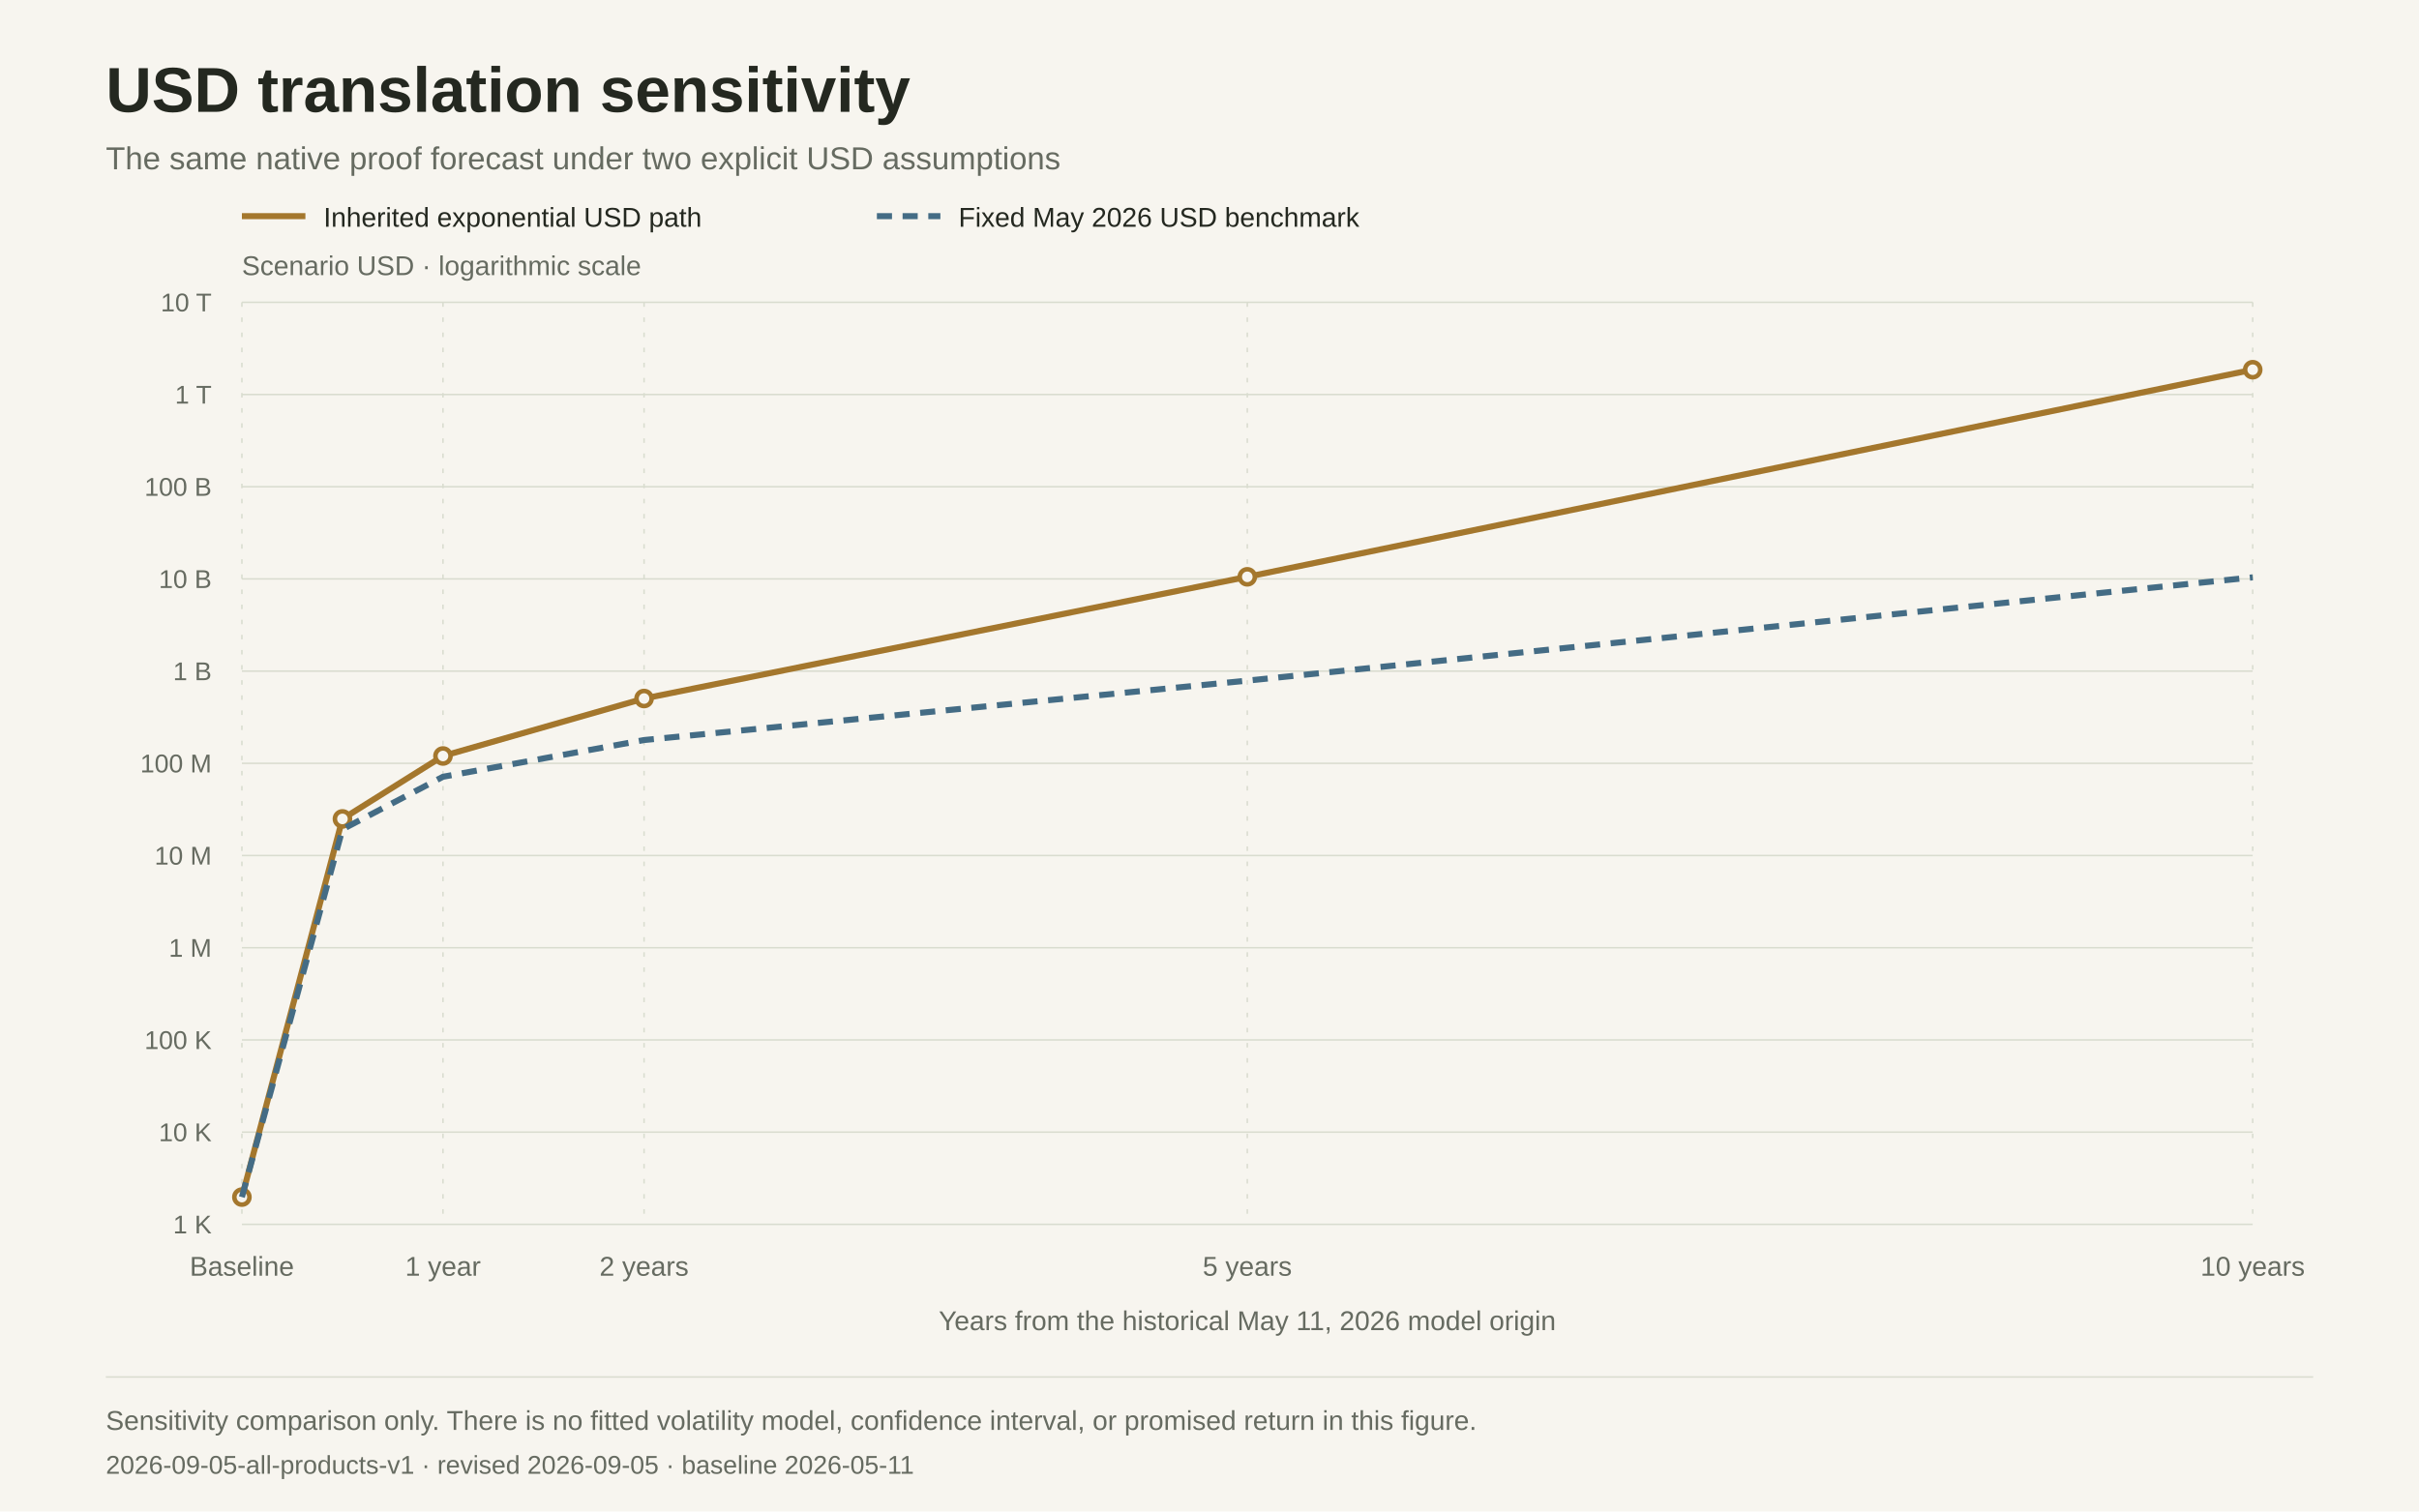
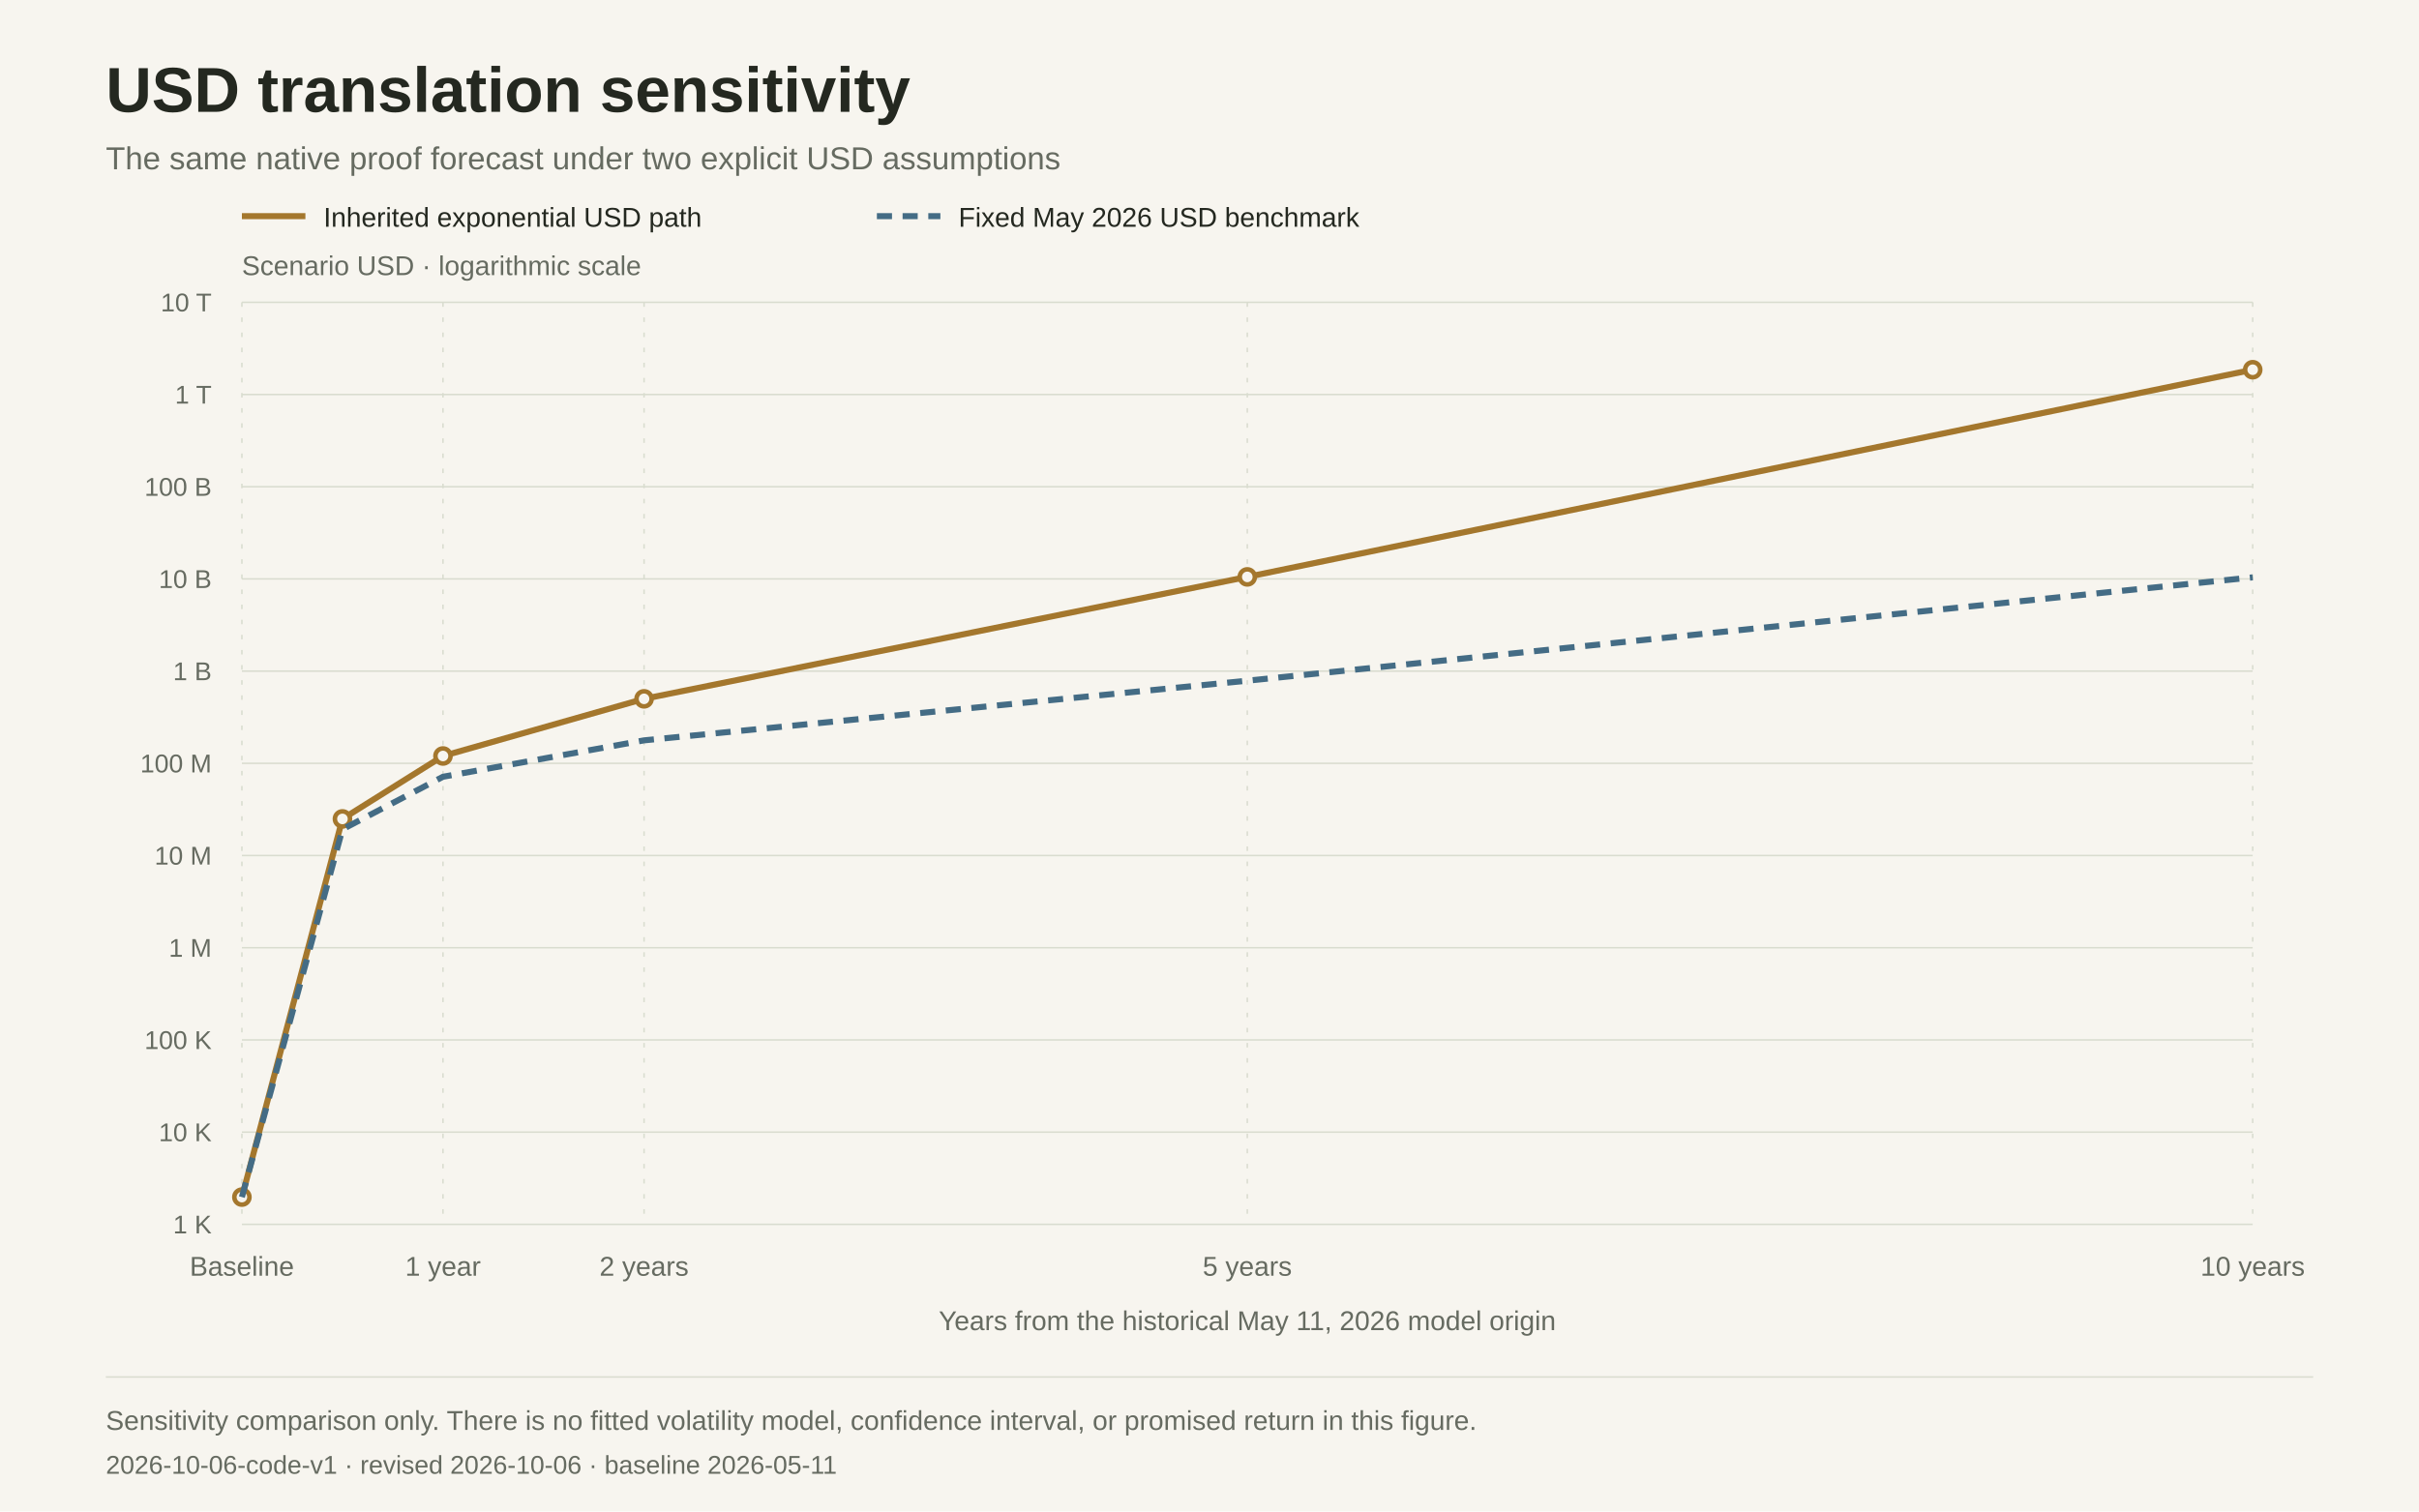
<svg xmlns="http://www.w3.org/2000/svg" width="1600" height="1000" viewBox="0 0 1600 1000" role="img" aria-labelledby="title description">
  <style>text { font-family: Arial, Helvetica, sans-serif; } .mono { font-variant-numeric: tabular-nums; }</style>
  <rect width="1600" height="1000" fill="#f7f5ef" />
  <text x="70" y="74" font-size="42" fill="#242820" font-weight="700" text-anchor="start">USD translation sensitivity</text>
  <text x="70" y="112" font-size="21" fill="#666b61" font-weight="400" text-anchor="start">The same native proof forecast under two explicit USD assumptions</text>
  <text x="160" y="182" font-size="18" fill="#666b61" font-weight="400" text-anchor="start">Scenario USD · logarithmic scale</text>
  <line x1="160" x2="1490" y1="810" y2="810" stroke="#d9dccf" />
  <text x="140" y="816" font-size="17" fill="#666b61" font-weight="400" text-anchor="end">1 K</text>
  <line x1="160" x2="1490" y1="749" y2="749" stroke="#d9dccf" />
  <text x="140" y="755" font-size="17" fill="#666b61" font-weight="400" text-anchor="end">10 K</text>
  <line x1="160" x2="1490" y1="688" y2="688" stroke="#d9dccf" />
  <text x="140" y="694" font-size="17" fill="#666b61" font-weight="400" text-anchor="end">100 K</text>
  <line x1="160" x2="1490" y1="627" y2="627" stroke="#d9dccf" />
  <text x="140" y="633" font-size="17" fill="#666b61" font-weight="400" text-anchor="end">1 M</text>
  <line x1="160" x2="1490" y1="566" y2="566" stroke="#d9dccf" />
  <text x="140" y="572" font-size="17" fill="#666b61" font-weight="400" text-anchor="end">10 M</text>
  <line x1="160" x2="1490" y1="505" y2="505" stroke="#d9dccf" />
  <text x="140" y="511" font-size="17" fill="#666b61" font-weight="400" text-anchor="end">100 M</text>
  <line x1="160" x2="1490" y1="444" y2="444" stroke="#d9dccf" />
  <text x="140" y="450" font-size="17" fill="#666b61" font-weight="400" text-anchor="end">1 B</text>
  <line x1="160" x2="1490" y1="383" y2="383" stroke="#d9dccf" />
  <text x="140" y="389" font-size="17" fill="#666b61" font-weight="400" text-anchor="end">10 B</text>
  <line x1="160" x2="1490" y1="322" y2="322" stroke="#d9dccf" />
  <text x="140" y="328" font-size="17" fill="#666b61" font-weight="400" text-anchor="end">100 B</text>
  <line x1="160" x2="1490" y1="261" y2="261" stroke="#d9dccf" />
  <text x="140" y="267" font-size="17" fill="#666b61" font-weight="400" text-anchor="end">1 T</text>
  <line x1="160" x2="1490" y1="200" y2="200" stroke="#d9dccf" />
  <text x="140" y="206" font-size="17" fill="#666b61" font-weight="400" text-anchor="end">10 T</text>
  <line x1="160" x2="160" y1="200" y2="810" stroke="#d9dccf" stroke-dasharray="3 7" />
  <text x="160" y="844" font-size="18" fill="#666b61" font-weight="400" text-anchor="middle">Baseline</text>
  <line x1="293" x2="293" y1="200" y2="810" stroke="#d9dccf" stroke-dasharray="3 7" />
  <text x="293" y="844" font-size="18" fill="#666b61" font-weight="400" text-anchor="middle">1 year</text>
  <line x1="426" x2="426" y1="200" y2="810" stroke="#d9dccf" stroke-dasharray="3 7" />
  <text x="426" y="844" font-size="18" fill="#666b61" font-weight="400" text-anchor="middle">2 years</text>
  <line x1="825" x2="825" y1="200" y2="810" stroke="#d9dccf" stroke-dasharray="3 7" />
  <text x="825" y="844" font-size="18" fill="#666b61" font-weight="400" text-anchor="middle">5 years</text>
  <line x1="1490" x2="1490" y1="200" y2="810" stroke="#d9dccf" stroke-dasharray="3 7" />
  <text x="1490" y="844" font-size="18" fill="#666b61" font-weight="400" text-anchor="middle">10 years</text>
  <line x1="160" x2="202" y1="143" y2="143" stroke="#a4772d" stroke-width="4" />
  <text x="214" y="150" font-size="18" fill="#242820" font-weight="400" text-anchor="start">Inherited exponential USD path</text>
-   <polyline fill="none" stroke="#a4772d" stroke-width="4" points="160,791.98 226.5,541.785 293,500.154 426,462.132 825,381.614 1490,244.596" />
+   <polyline fill="none" stroke="#a4772d" stroke-width="4" points="160,791.98 226.5,541.785 293,500.154 426,462.339 825,381.662 1490,244.598" />
  <circle cx="160" cy="791.98" r="5" fill="#f7f5ef" stroke="#a4772d" stroke-width="3" />
  <circle cx="226.5" cy="541.785" r="5" fill="#f7f5ef" stroke="#a4772d" stroke-width="3" />
  <circle cx="293" cy="500.154" r="5" fill="#f7f5ef" stroke="#a4772d" stroke-width="3" />
-   <circle cx="426" cy="462.132" r="5" fill="#f7f5ef" stroke="#a4772d" stroke-width="3" />
-   <circle cx="825" cy="381.614" r="5" fill="#f7f5ef" stroke="#a4772d" stroke-width="3" />
-   <circle cx="1490" cy="244.596" r="5" fill="#f7f5ef" stroke="#a4772d" stroke-width="3" />
+   <circle cx="426" cy="462.339" r="5" fill="#f7f5ef" stroke="#a4772d" stroke-width="3" />
+   <circle cx="825" cy="381.662" r="5" fill="#f7f5ef" stroke="#a4772d" stroke-width="3" />
+   <circle cx="1490" cy="244.598" r="5" fill="#f7f5ef" stroke="#a4772d" stroke-width="3" />
  <line x1="580" x2="622" y1="143" y2="143" stroke="#446c85" stroke-width="4" stroke-dasharray="10 7" />
  <text x="634" y="150" font-size="18" fill="#242820" font-weight="400" text-anchor="start">Fixed May 2026 USD benchmark</text>
-   <polyline fill="none" stroke="#446c85" stroke-width="4" stroke-dasharray="10 7" points="160,791.98 226.5,548.654 293,513.892 426,489.606 825,450.3 1490,381.968" />
+   <polyline fill="none" stroke="#446c85" stroke-width="4" stroke-dasharray="10 7" points="160,791.98 226.5,548.654 293,513.892 426,489.813 825,450.348 1490,381.97" />
  <text x="825" y="880" font-size="18" fill="#666b61" font-weight="400" text-anchor="middle">Years from the historical May 11, 2026 model origin</text>
  <line x1="70" y1="911" x2="1530" y2="911" stroke="#d9dccf" />
  <text x="70" y="946" font-size="18" fill="#666b61" font-weight="400" text-anchor="start">Sensitivity comparison only. There is no fitted volatility model, confidence interval, or promised return in this figure.</text>
-   <text x="70" y="975" font-size="17" fill="#666b61" font-weight="400" text-anchor="start">2026-09-05-all-products-v1 · revised 2026-09-05 · baseline 2026-05-11</text>
+   <text x="70" y="975" font-size="17" fill="#666b61" font-weight="400" text-anchor="start">2026-10-06-code-v1 · revised 2026-10-06 · baseline 2026-05-11</text>
</svg>
